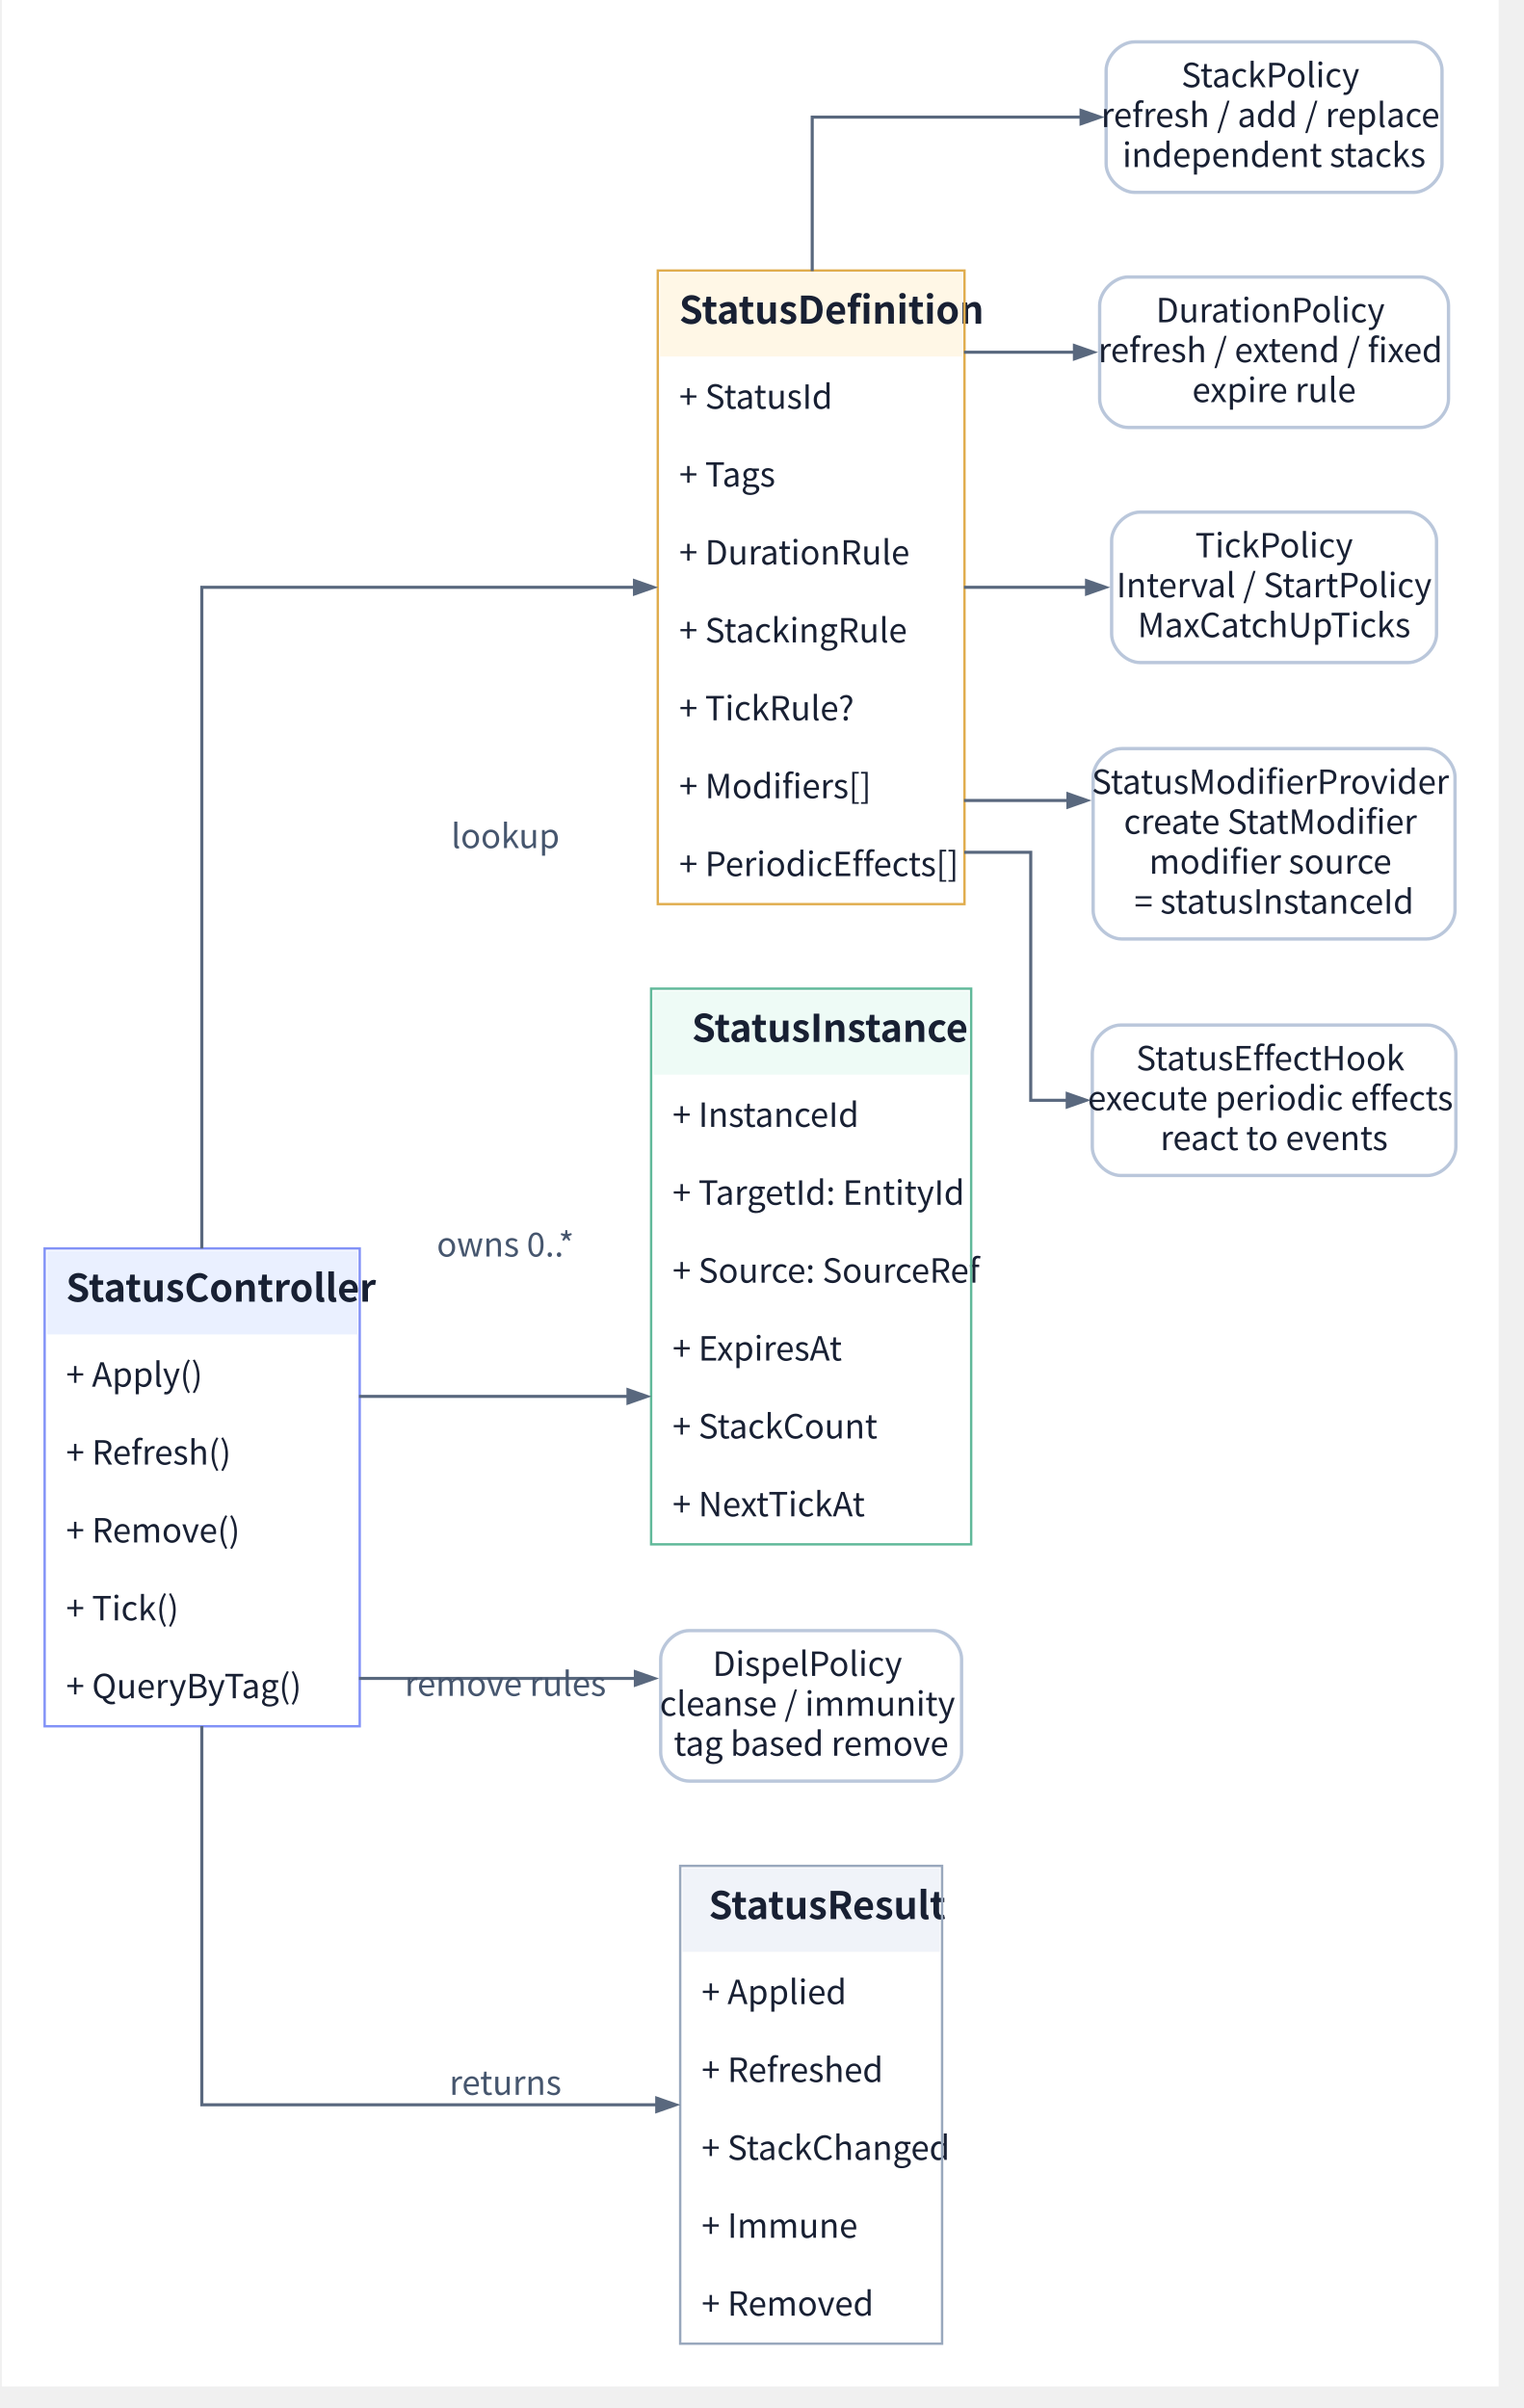
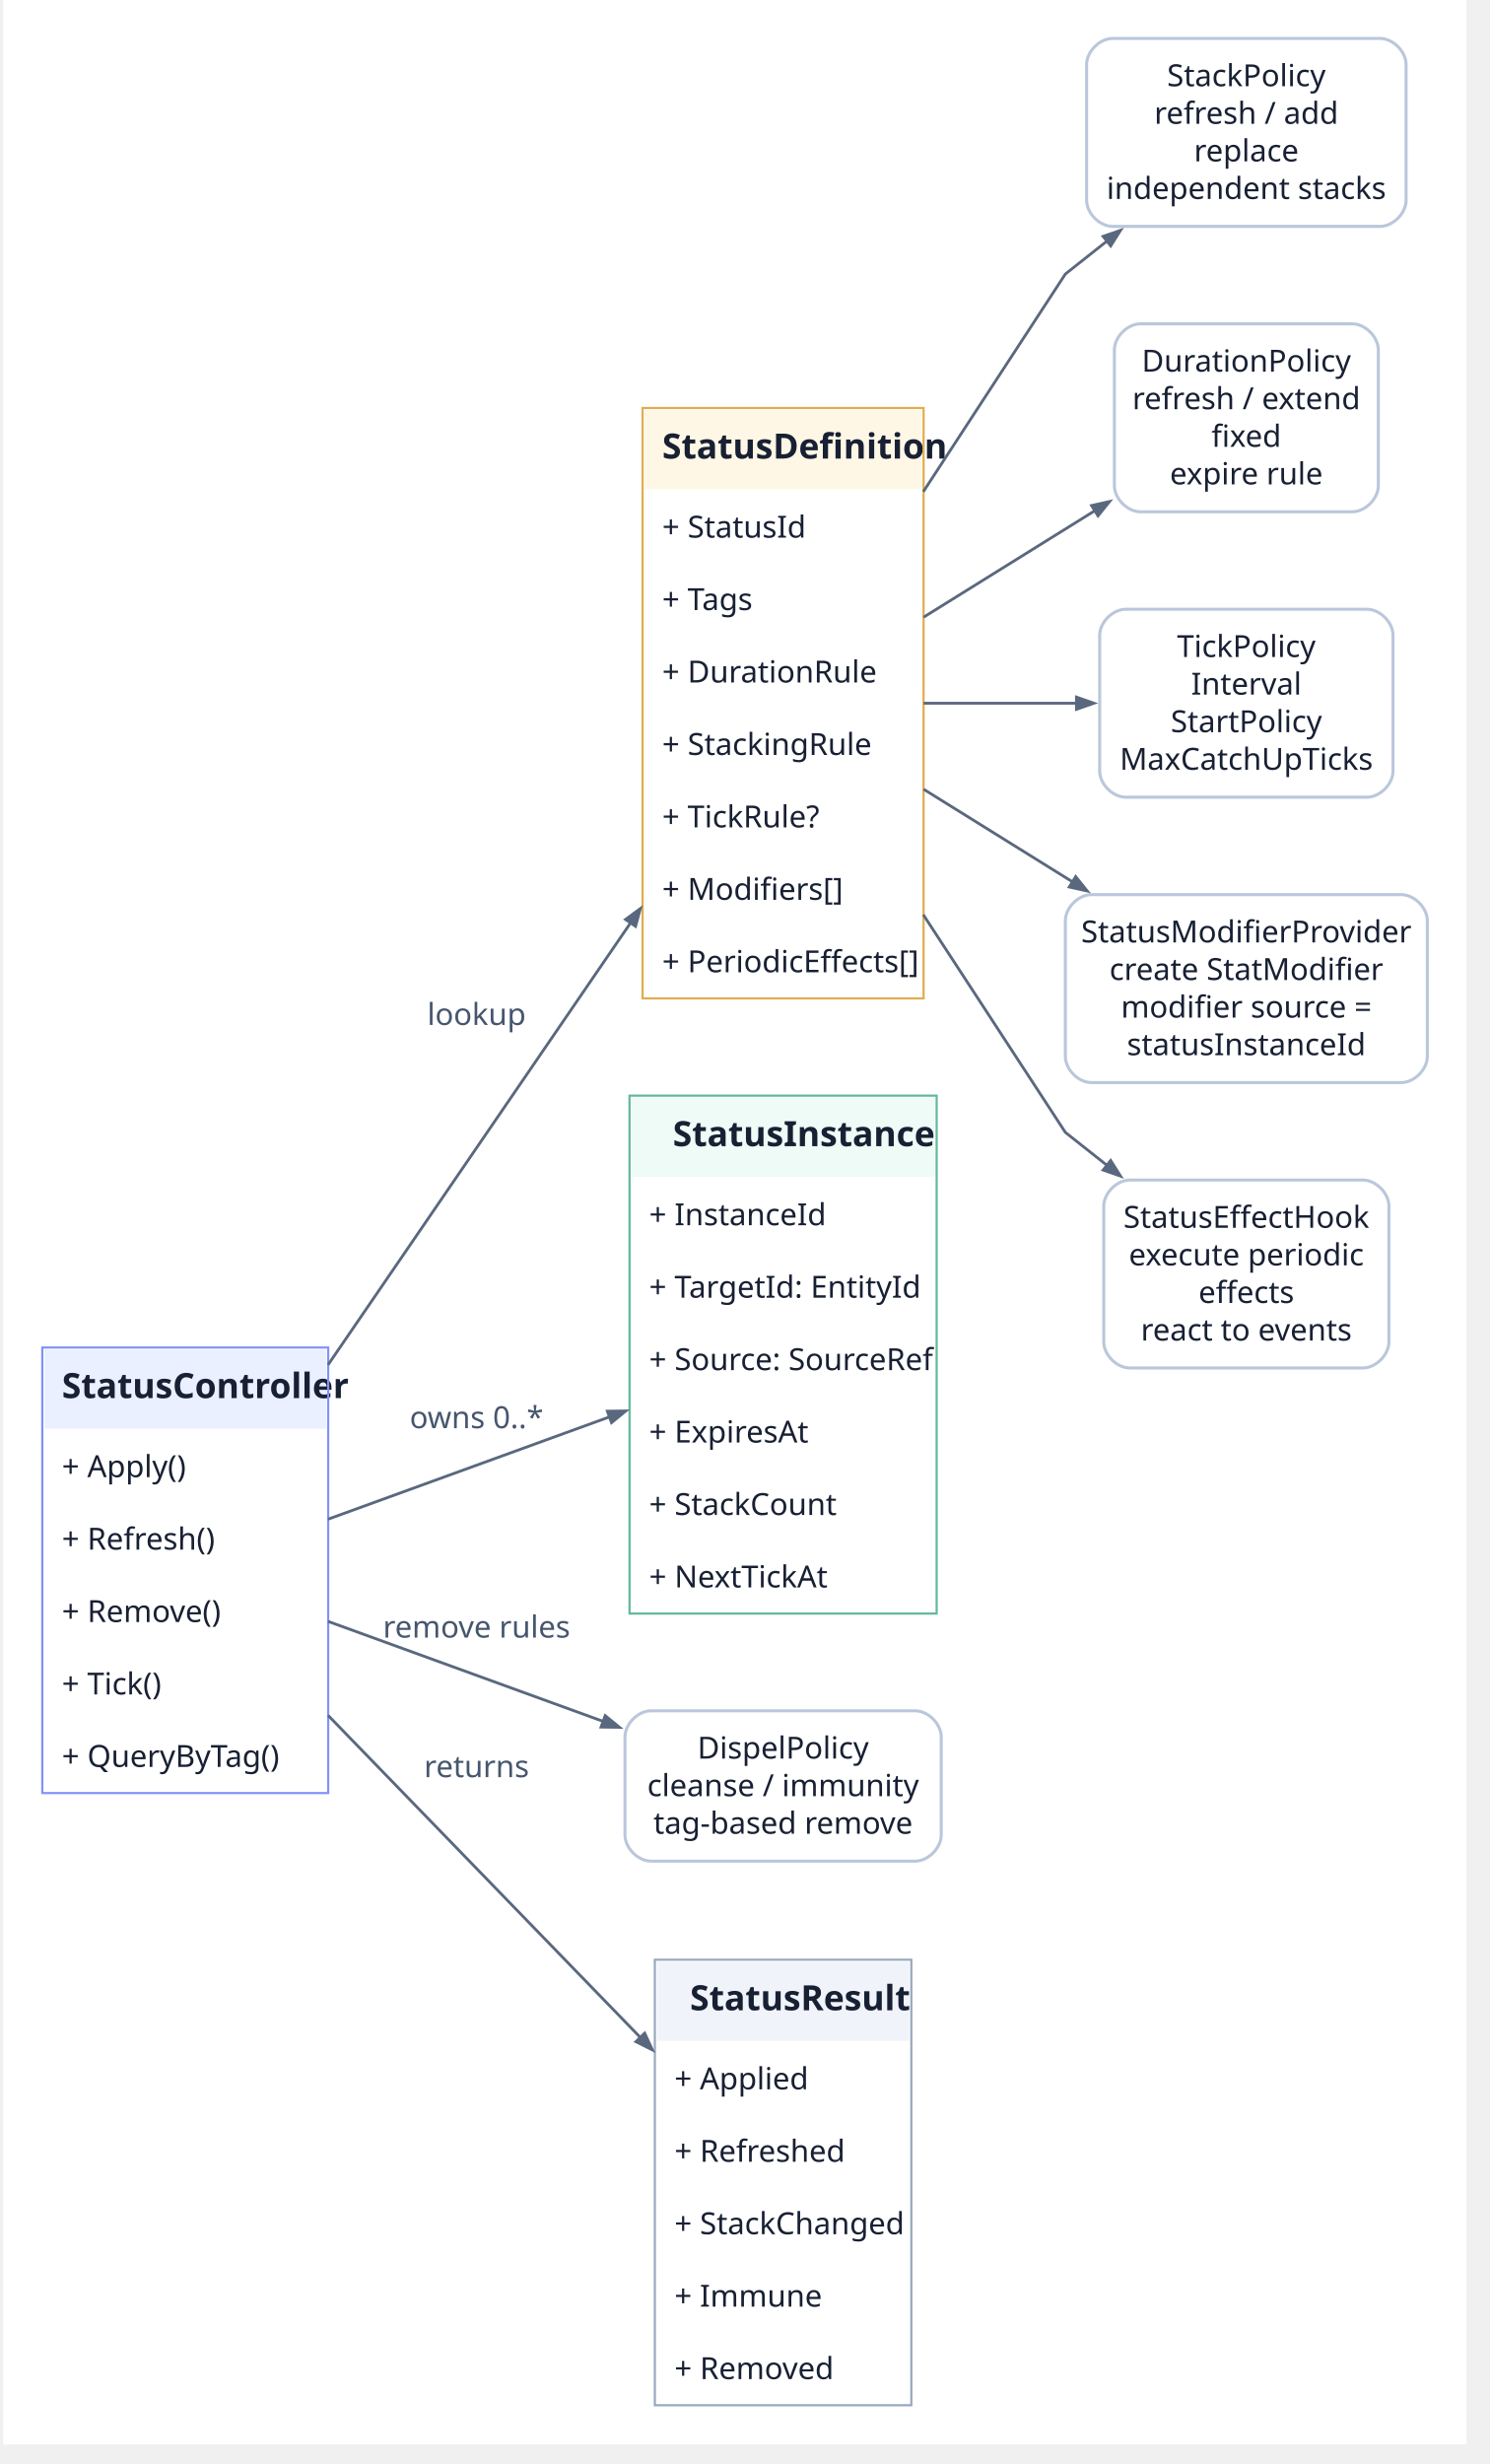
- <svg xmlns="http://www.w3.org/2000/svg" width="647pt" height="1023pt" viewBox="9.00 9.00 639.00 1014.00">
-   <g id="graph0" class="graph" transform="scale(1 1) rotate(0) translate(26.64 995.92)">
-     <polygon fill="#ffffff" stroke="none" points="-18,18 -18,-987.28 612.18,-987.28 612.18,18 -18,18" />
+ <svg xmlns="http://www.w3.org/2000/svg" width="919pt" height="1520pt" viewBox="12.00 12.00 907.00 1508.00">
+   <g id="graph0" class="graph" transform="scale(1.33333 1.33333) rotate(0) translate(26.64 1113.03)">
+     <polygon fill="#ffffff" stroke="none" points="-18,18 -18,-1104.39 653.84,-1104.39 653.84,18 -18,18" />
    <g id="node1" class="node">
-       <path fill="#ffffff" stroke="none" stroke-width="1.4" d="M375.29,-873C375.29,-873 270.16,-873 270.16,-873 264.16,-873 258.16,-867 258.16,-861 258.16,-861 258.16,-618.2 258.16,-618.2 258.16,-612.2 264.16,-606.2 270.16,-606.2 270.16,-606.2 375.29,-606.2 375.29,-606.2 381.29,-606.2 387.29,-612.2 387.29,-618.2 387.29,-618.2 387.29,-861 387.29,-861 387.29,-867 381.29,-873 375.29,-873" />
-       <polygon fill="#fff7e6" stroke="none" points="259.16,-836.8 259.16,-872 386.29,-872 386.29,-836.8 259.16,-836.8" />
-       <text xml:space="preserve" text-anchor="start" x="267.16" y="-850.6" font-family="Noto Sans CJK KR" font-weight="bold" font-size="16.00" fill="#182033">StatusDefinition</text>
-       <text xml:space="preserve" text-anchor="start" x="267.16" y="-814.8" font-family="Noto Sans CJK KR" font-size="14.00" fill="#182033">+ StatusId</text>
-       <text xml:space="preserve" text-anchor="start" x="267.16" y="-782" font-family="Noto Sans CJK KR" font-size="14.00" fill="#182033">+ Tags</text>
-       <text xml:space="preserve" text-anchor="start" x="267.16" y="-749.2" font-family="Noto Sans CJK KR" font-size="14.00" fill="#182033">+ DurationRule</text>
-       <text xml:space="preserve" text-anchor="start" x="267.16" y="-716.4" font-family="Noto Sans CJK KR" font-size="14.00" fill="#182033">+ StackingRule</text>
-       <text xml:space="preserve" text-anchor="start" x="267.16" y="-683.6" font-family="Noto Sans CJK KR" font-size="14.00" fill="#182033">+ TickRule?</text>
-       <text xml:space="preserve" text-anchor="start" x="267.16" y="-650.8" font-family="Noto Sans CJK KR" font-size="14.00" fill="#182033">+ Modifiers[]</text>
-       <text xml:space="preserve" text-anchor="start" x="267.16" y="-618" font-family="Noto Sans CJK KR" font-size="14.00" fill="#182033">+ PeriodicEffects[]</text>
-       <polygon fill="none" stroke="#e0ad4e" points="258.16,-606.2 258.16,-873 387.29,-873 387.29,-606.2 258.16,-606.2" />
+       <path fill="#ffffff" stroke="none" stroke-width="1.4" d="M392.58,-916.75C392.58,-916.75 287.58,-916.75 287.58,-916.75 281.58,-916.75 275.58,-910.75 275.58,-904.75 275.58,-904.75 275.58,-657.75 275.58,-657.75 275.58,-651.75 281.58,-645.75 287.58,-645.75 287.58,-645.75 392.58,-645.75 392.58,-645.75 398.58,-645.75 404.58,-651.75 404.58,-657.75 404.58,-657.75 404.58,-904.75 404.58,-904.75 404.58,-910.75 398.58,-916.75 392.58,-916.75" />
+       <polygon fill="#fff7e6" stroke="none" points="276.58,-879.5 276.58,-915.75 403.58,-915.75 403.58,-879.5 276.58,-879.5" />
+       <text xml:space="preserve" text-anchor="start" x="284.58" y="-893.55" font-family="Noto Sans KR" font-weight="bold" font-size="16.00" fill="#182033">StatusDefinition</text>
+       <text xml:space="preserve" text-anchor="start" x="284.58" y="-857.25" font-family="Noto Sans KR" font-size="14.00" fill="#182033">+ StatusId</text>
+       <text xml:space="preserve" text-anchor="start" x="284.58" y="-824" font-family="Noto Sans KR" font-size="14.00" fill="#182033">+ Tags</text>
+       <text xml:space="preserve" text-anchor="start" x="284.58" y="-790.75" font-family="Noto Sans KR" font-size="14.00" fill="#182033">+ DurationRule</text>
+       <text xml:space="preserve" text-anchor="start" x="284.58" y="-757.5" font-family="Noto Sans KR" font-size="14.00" fill="#182033">+ StackingRule</text>
+       <text xml:space="preserve" text-anchor="start" x="284.58" y="-724.25" font-family="Noto Sans KR" font-size="14.00" fill="#182033">+ TickRule?</text>
+       <text xml:space="preserve" text-anchor="start" x="284.58" y="-691" font-family="Noto Sans KR" font-size="14.00" fill="#182033">+ Modifiers[]</text>
+       <text xml:space="preserve" text-anchor="start" x="284.58" y="-657.75" font-family="Noto Sans KR" font-size="14.00" fill="#182033">+ PeriodicEffects[]</text>
+       <polygon fill="none" stroke="#e0ad4e" points="275.58,-645.75 275.58,-916.75 404.58,-916.75 404.58,-645.75 275.58,-645.75" />
    </g>
    <g id="node4" class="node">
-       <path fill="#ffffff" stroke="#bac7db" stroke-width="1.4" d="M576.35,-969.28C576.35,-969.28 458.93,-969.28 458.93,-969.28 452.93,-969.28 446.93,-963.28 446.93,-957.28 446.93,-957.28 446.93,-917.92 446.93,-917.92 446.93,-911.92 452.93,-905.92 458.93,-905.92 458.93,-905.92 576.35,-905.92 576.35,-905.92 582.35,-905.92 588.35,-911.92 588.35,-917.92 588.35,-917.92 588.35,-957.28 588.35,-957.28 588.35,-963.28 582.35,-969.28 576.35,-969.28" />
-       <text xml:space="preserve" text-anchor="middle" x="517.64" y="-950.2" font-family="Noto Sans CJK KR" font-size="14.00" fill="#182033">StackPolicy- </text>
-       <text xml:space="preserve" text-anchor="middle" x="517.64" y="-933.4" font-family="Noto Sans CJK KR" font-size="14.00" fill="#182033">refresh / add / replace- </text>
-       <text xml:space="preserve" text-anchor="middle" x="517.64" y="-916.6" font-family="Noto Sans CJK KR" font-size="14.00" fill="#182033">independent stacks</text>
+       <path fill="#ffffff" stroke="#bac7db" stroke-width="1.4" d="M614.09,-1086.39C614.09,-1086.39 491.42,-1086.39 491.42,-1086.39 485.42,-1086.39 479.42,-1080.39 479.42,-1074.39 479.42,-1074.39 479.42,-1012.11 479.42,-1012.11 479.42,-1006.11 485.42,-1000.11 491.42,-1000.11 491.42,-1000.11 614.09,-1000.11 614.09,-1000.11 620.09,-1000.11 626.09,-1006.11 626.09,-1012.11 626.09,-1012.11 626.09,-1074.39 626.09,-1074.39 626.09,-1080.39 620.09,-1086.39 614.09,-1086.39" />
+       <text xml:space="preserve" text-anchor="middle" x="552.75" y="-1064.45" font-family="Noto Sans KR" font-size="14.00" fill="#182033">StackPolicy</text>
+       <text xml:space="preserve" text-anchor="middle" x="552.75" y="-1047.2" font-family="Noto Sans KR" font-size="14.00" fill="#182033">refresh / add</text>
+       <text xml:space="preserve" text-anchor="middle" x="552.75" y="-1029.95" font-family="Noto Sans KR" font-size="14.00" fill="#182033">replace</text>
+       <text xml:space="preserve" text-anchor="middle" x="552.75" y="-1012.7" font-family="Noto Sans KR" font-size="14.00" fill="#182033">independent stacks</text>
    </g>
    <g id="edge1" class="edge">
-       <path fill="none" stroke="#59687e" stroke-width="1.3" d="M323.18,-872.77C323.18,-908.58 323.18,-937.6 323.18,-937.6 323.18,-937.6 436.37,-937.6 436.37,-937.6" />
-       <polygon fill="#59687e" stroke="#59687e" stroke-width="1.3" points="436.37,-940.4 444.37,-937.6 436.37,-934.8 436.37,-940.4" />
+       <path fill="none" stroke="#59687e" stroke-width="1.3" d="M404.44,-878.31C436.89,-928.03 469.67,-978.25 469.67,-978.25 469.67,-978.25 477.76,-984.66 488.87,-993.45" />
+       <polygon fill="#59687e" stroke="#59687e" stroke-width="1.3" points="487,-995.54 495.01,-998.31 490.47,-991.15 487,-995.54" />
    </g>
    <g id="node5" class="node">
-       <path fill="#ffffff" stroke="#bac7db" stroke-width="1.4" d="M579.08,-870.28C579.08,-870.28 456.2,-870.28 456.2,-870.28 450.2,-870.28 444.2,-864.28 444.2,-858.28 444.2,-858.28 444.2,-818.92 444.2,-818.92 444.2,-812.92 450.2,-806.92 456.2,-806.92 456.2,-806.92 579.08,-806.92 579.08,-806.92 585.08,-806.92 591.08,-812.92 591.08,-818.92 591.08,-818.92 591.08,-858.28 591.08,-858.28 591.08,-864.28 585.08,-870.28 579.08,-870.28" />
-       <text xml:space="preserve" text-anchor="middle" x="517.64" y="-851.2" font-family="Noto Sans CJK KR" font-size="14.00" fill="#182033">DurationPolicy- </text>
-       <text xml:space="preserve" text-anchor="middle" x="517.64" y="-834.4" font-family="Noto Sans CJK KR" font-size="14.00" fill="#182033">refresh / extend / fixed- </text>
-       <text xml:space="preserve" text-anchor="middle" x="517.64" y="-817.6" font-family="Noto Sans CJK KR" font-size="14.00" fill="#182033">expire rule</text>
+       <path fill="#ffffff" stroke="#bac7db" stroke-width="1.4" d="M601.34,-955.39C601.34,-955.39 504.17,-955.39 504.17,-955.39 498.17,-955.39 492.17,-949.39 492.17,-943.39 492.17,-943.39 492.17,-881.11 492.17,-881.11 492.17,-875.11 498.17,-869.11 504.17,-869.11 504.17,-869.11 601.34,-869.11 601.34,-869.11 607.34,-869.11 613.34,-875.11 613.34,-881.11 613.34,-881.11 613.34,-943.39 613.34,-943.39 613.34,-949.39 607.34,-955.39 601.34,-955.39" />
+       <text xml:space="preserve" text-anchor="middle" x="552.75" y="-933.45" font-family="Noto Sans KR" font-size="14.00" fill="#182033">DurationPolicy</text>
+       <text xml:space="preserve" text-anchor="middle" x="552.75" y="-916.2" font-family="Noto Sans KR" font-size="14.00" fill="#182033">refresh / extend</text>
+       <text xml:space="preserve" text-anchor="middle" x="552.75" y="-898.95" font-family="Noto Sans KR" font-size="14.00" fill="#182033">fixed</text>
+       <text xml:space="preserve" text-anchor="middle" x="552.75" y="-881.7" font-family="Noto Sans KR" font-size="14.00" fill="#182033">expire rule</text>
    </g>
    <g id="edge2" class="edge">
-       <path fill="none" stroke="#59687e" stroke-width="1.3" d="M387.09,-838.6C387.09,-838.6 433.58,-838.6 433.58,-838.6" />
-       <polygon fill="#59687e" stroke="#59687e" stroke-width="1.3" points="433.58,-841.4 441.58,-838.6 433.58,-835.8 433.58,-841.4" />
+       <path fill="none" stroke="#59687e" stroke-width="1.3" d="M404.58,-820.73C429.4,-836.16 457.91,-853.9 483.2,-869.62" />
+       <polygon fill="#59687e" stroke="#59687e" stroke-width="1.3" points="481.7,-871.98 489.97,-873.83 484.65,-867.23 481.7,-871.98" />
    </g>
    <g id="node6" class="node">
-       <path fill="#ffffff" stroke="#bac7db" stroke-width="1.4" d="M574.04,-771.28C574.04,-771.28 461.24,-771.28 461.24,-771.28 455.24,-771.28 449.24,-765.28 449.24,-759.28 449.24,-759.28 449.24,-719.92 449.24,-719.92 449.24,-713.92 455.24,-707.92 461.24,-707.92 461.24,-707.92 574.04,-707.92 574.04,-707.92 580.04,-707.92 586.04,-713.92 586.04,-719.92 586.04,-719.92 586.04,-759.28 586.04,-759.28 586.04,-765.28 580.04,-771.28 574.04,-771.28" />
-       <text xml:space="preserve" text-anchor="middle" x="517.64" y="-752.2" font-family="Noto Sans CJK KR" font-size="14.00" fill="#182033">TickPolicy</text>
-       <text xml:space="preserve" text-anchor="middle" x="517.64" y="-735.4" font-family="Noto Sans CJK KR" font-size="14.00" fill="#182033">Interval / StartPolicy</text>
-       <text xml:space="preserve" text-anchor="middle" x="517.64" y="-718.6" font-family="Noto Sans CJK KR" font-size="14.00" fill="#182033">MaxCatchUpTicks</text>
+       <path fill="#ffffff" stroke="#bac7db" stroke-width="1.4" d="M608.09,-824.39C608.09,-824.39 497.42,-824.39 497.42,-824.39 491.42,-824.39 485.42,-818.39 485.42,-812.39 485.42,-812.39 485.42,-750.11 485.42,-750.11 485.42,-744.11 491.42,-738.11 497.42,-738.11 497.42,-738.11 608.09,-738.11 608.09,-738.11 614.09,-738.11 620.09,-744.11 620.09,-750.11 620.09,-750.11 620.09,-812.39 620.09,-812.39 620.09,-818.39 614.09,-824.39 608.09,-824.39" />
+       <text xml:space="preserve" text-anchor="middle" x="552.75" y="-802.45" font-family="Noto Sans KR" font-size="14.00" fill="#182033">TickPolicy</text>
+       <text xml:space="preserve" text-anchor="middle" x="552.75" y="-785.2" font-family="Noto Sans KR" font-size="14.00" fill="#182033">Interval</text>
+       <text xml:space="preserve" text-anchor="middle" x="552.75" y="-767.95" font-family="Noto Sans KR" font-size="14.00" fill="#182033">StartPolicy</text>
+       <text xml:space="preserve" text-anchor="middle" x="552.75" y="-750.7" font-family="Noto Sans KR" font-size="14.00" fill="#182033">MaxCatchUpTicks</text>
    </g>
    <g id="edge3" class="edge">
-       <path fill="none" stroke="#59687e" stroke-width="1.3" d="M387.09,-739.6C387.09,-739.6 438.68,-739.6 438.68,-739.6" />
-       <polygon fill="#59687e" stroke="#59687e" stroke-width="1.3" points="438.68,-742.4 446.68,-739.6 438.68,-736.8 438.68,-742.4" />
+       <path fill="none" stroke="#59687e" stroke-width="1.3" d="M404.58,-781.25C426.73,-781.25 451.84,-781.25 474.96,-781.25" />
+       <polygon fill="#59687e" stroke="#59687e" stroke-width="1.3" points="474.77,-784.05 482.77,-781.25 474.77,-778.45 474.77,-784.05" />
    </g>
    <g id="node7" class="node">
-       <path fill="#ffffff" stroke="#bac7db" stroke-width="1.4" d="M581.82,-671.68C581.82,-671.68 453.46,-671.68 453.46,-671.68 447.46,-671.68 441.46,-665.68 441.46,-659.68 441.46,-659.68 441.46,-603.52 441.46,-603.52 441.46,-597.52 447.46,-591.52 453.46,-591.52 453.46,-591.52 581.82,-591.52 581.82,-591.52 587.82,-591.52 593.82,-597.52 593.82,-603.52 593.82,-603.52 593.82,-659.68 593.82,-659.68 593.82,-665.68 587.82,-671.68 581.82,-671.68" />
-       <text xml:space="preserve" text-anchor="middle" x="517.64" y="-652.6" font-family="Noto Sans CJK KR" font-size="14.00" fill="#182033">StatusModifierProvider- </text>
-       <text xml:space="preserve" text-anchor="middle" x="517.64" y="-635.8" font-family="Noto Sans CJK KR" font-size="14.00" fill="#182033">create StatModifier- </text>
-       <text xml:space="preserve" text-anchor="middle" x="517.64" y="-619" font-family="Noto Sans CJK KR" font-size="14.00" fill="#182033">modifier source- </text>
-       <text xml:space="preserve" text-anchor="middle" x="517.64" y="-602.2" font-family="Noto Sans CJK KR" font-size="14.00" fill="#182033">= statusInstanceId</text>
+       <path fill="#ffffff" stroke="#bac7db" stroke-width="1.4" d="M623.84,-693.39C623.84,-693.39 481.67,-693.39 481.67,-693.39 475.67,-693.39 469.67,-687.39 469.67,-681.39 469.67,-681.39 469.67,-619.11 469.67,-619.11 469.67,-613.11 475.67,-607.11 481.67,-607.11 481.67,-607.11 623.84,-607.11 623.84,-607.11 629.84,-607.11 635.84,-613.11 635.84,-619.11 635.84,-619.11 635.84,-681.39 635.84,-681.39 635.84,-687.39 629.84,-693.39 623.84,-693.39" />
+       <text xml:space="preserve" text-anchor="middle" x="552.75" y="-671.45" font-family="Noto Sans KR" font-size="14.00" fill="#182033">StatusModifierProvider</text>
+       <text xml:space="preserve" text-anchor="middle" x="552.75" y="-654.2" font-family="Noto Sans KR" font-size="14.00" fill="#182033">create StatModifier</text>
+       <text xml:space="preserve" text-anchor="middle" x="552.75" y="-636.95" font-family="Noto Sans KR" font-size="14.00" fill="#182033">modifier source =</text>
+       <text xml:space="preserve" text-anchor="middle" x="552.75" y="-619.7" font-family="Noto Sans KR" font-size="14.00" fill="#182033">statusInstanceId</text>
    </g>
    <g id="edge4" class="edge">
-       <path fill="none" stroke="#59687e" stroke-width="1.3" d="M387.09,-649.85C387.09,-649.85 430.84,-649.85 430.84,-649.85" />
-       <polygon fill="#59687e" stroke="#59687e" stroke-width="1.3" points="430.84,-652.65 438.84,-649.85 430.84,-647.05 430.84,-652.65" />
+       <path fill="none" stroke="#59687e" stroke-width="1.3" d="M404.58,-741.77C426.16,-728.35 450.54,-713.19 473.15,-699.13" />
+       <polygon fill="#59687e" stroke="#59687e" stroke-width="1.3" points="474.41,-701.64 479.73,-695.04 471.46,-696.88 474.41,-701.64" />
    </g>
    <g id="node8" class="node">
-       <path fill="#ffffff" stroke="#bac7db" stroke-width="1.4" d="M582.18,-555.28C582.18,-555.28 453.1,-555.28 453.1,-555.28 447.1,-555.28 441.1,-549.28 441.1,-543.28 441.1,-543.28 441.1,-503.92 441.1,-503.92 441.1,-497.92 447.1,-491.92 453.1,-491.92 453.1,-491.92 582.18,-491.92 582.18,-491.92 588.18,-491.92 594.18,-497.92 594.18,-503.92 594.18,-503.92 594.18,-543.28 594.18,-543.28 594.18,-549.28 588.18,-555.28 582.18,-555.28" />
-       <text xml:space="preserve" text-anchor="middle" x="517.64" y="-536.2" font-family="Noto Sans CJK KR" font-size="14.00" fill="#182033">StatusEffectHook- </text>
-       <text xml:space="preserve" text-anchor="middle" x="517.64" y="-519.4" font-family="Noto Sans CJK KR" font-size="14.00" fill="#182033">execute periodic effects- </text>
-       <text xml:space="preserve" text-anchor="middle" x="517.64" y="-502.6" font-family="Noto Sans CJK KR" font-size="14.00" fill="#182033">react to events</text>
+       <path fill="#ffffff" stroke="#bac7db" stroke-width="1.4" d="M606.21,-562.39C606.21,-562.39 499.29,-562.39 499.29,-562.39 493.29,-562.39 487.29,-556.39 487.29,-550.39 487.29,-550.39 487.29,-488.11 487.29,-488.11 487.29,-482.11 493.29,-476.11 499.29,-476.11 499.29,-476.11 606.21,-476.11 606.21,-476.11 612.21,-476.11 618.21,-482.11 618.21,-488.11 618.21,-488.11 618.21,-550.39 618.21,-550.39 618.21,-556.39 612.21,-562.39 606.21,-562.39" />
+       <text xml:space="preserve" text-anchor="middle" x="552.75" y="-540.45" font-family="Noto Sans KR" font-size="14.00" fill="#182033">StatusEffectHook</text>
+       <text xml:space="preserve" text-anchor="middle" x="552.75" y="-523.2" font-family="Noto Sans KR" font-size="14.00" fill="#182033">execute periodic</text>
+       <text xml:space="preserve" text-anchor="middle" x="552.75" y="-505.95" font-family="Noto Sans KR" font-size="14.00" fill="#182033">effects</text>
+       <text xml:space="preserve" text-anchor="middle" x="552.75" y="-488.7" font-family="Noto Sans KR" font-size="14.00" fill="#182033">react to events</text>
    </g>
    <g id="edge5" class="edge">
-       <path fill="none" stroke="#59687e" stroke-width="1.3" d="M387.19,-628.03C402.85,-628.03 415.18,-628.03 415.18,-628.03 415.18,-628.03 415.18,-523.6 415.18,-523.6 415.18,-523.6 430.54,-523.6 430.54,-523.6" />
-       <polygon fill="#59687e" stroke="#59687e" stroke-width="1.3" points="430.54,-526.4 438.54,-523.6 430.54,-520.8 430.54,-526.4" />
+       <path fill="none" stroke="#59687e" stroke-width="1.3" d="M404.44,-684.19C436.89,-634.47 469.67,-584.25 469.67,-584.25 469.67,-584.25 477.76,-577.84 488.87,-569.05" />
+       <polygon fill="#59687e" stroke="#59687e" stroke-width="1.3" points="490.47,-571.35 495.01,-564.19 487,-566.96 490.47,-571.35" />
    </g>
    <g id="node2" class="node">
-       <path fill="#ffffff" stroke="none" stroke-width="1.4" d="M378.1,-570.6C378.1,-570.6 267.35,-570.6 267.35,-570.6 261.35,-570.6 255.35,-564.6 255.35,-558.6 255.35,-558.6 255.35,-348.6 255.35,-348.6 255.35,-342.6 261.35,-336.6 267.35,-336.6 267.35,-336.6 378.1,-336.6 378.1,-336.6 384.1,-336.6 390.1,-342.6 390.1,-348.6 390.1,-348.6 390.1,-558.6 390.1,-558.6 390.1,-564.6 384.1,-570.6 378.1,-570.6" />
-       <polygon fill="#eefbf6" stroke="none" points="256.35,-534.4 256.35,-569.6 389.1,-569.6 389.1,-534.4 256.35,-534.4" />
-       <text xml:space="preserve" text-anchor="start" x="272.49" y="-548.2" font-family="Noto Sans CJK KR" font-weight="bold" font-size="16.00" fill="#182033">StatusInstance</text>
-       <text xml:space="preserve" text-anchor="start" x="264.35" y="-512.4" font-family="Noto Sans CJK KR" font-size="14.00" fill="#182033">+ InstanceId</text>
-       <text xml:space="preserve" text-anchor="start" x="264.35" y="-479.6" font-family="Noto Sans CJK KR" font-size="14.00" fill="#182033">+ TargetId: EntityId</text>
-       <text xml:space="preserve" text-anchor="start" x="264.35" y="-446.8" font-family="Noto Sans CJK KR" font-size="14.00" fill="#182033">+ Source: SourceRef</text>
-       <text xml:space="preserve" text-anchor="start" x="264.35" y="-414" font-family="Noto Sans CJK KR" font-size="14.00" fill="#182033">+ ExpiresAt</text>
-       <text xml:space="preserve" text-anchor="start" x="264.35" y="-381.2" font-family="Noto Sans CJK KR" font-size="14.00" fill="#182033">+ StackCount</text>
-       <text xml:space="preserve" text-anchor="start" x="264.35" y="-348.4" font-family="Noto Sans CJK KR" font-size="14.00" fill="#182033">+ NextTickAt</text>
-       <polygon fill="none" stroke="#61b99a" points="255.35,-336.6 255.35,-570.6 390.1,-570.6 390.1,-336.6 255.35,-336.6" />
+       <path fill="#ffffff" stroke="none" stroke-width="1.4" d="M398.58,-601.12C398.58,-601.12 281.58,-601.12 281.58,-601.12 275.58,-601.12 269.58,-595.12 269.58,-589.12 269.58,-589.12 269.58,-375.38 269.58,-375.38 269.58,-369.38 275.58,-363.38 281.58,-363.38 281.58,-363.38 398.58,-363.38 398.58,-363.38 404.58,-363.38 410.58,-369.38 410.58,-375.38 410.58,-375.38 410.58,-589.12 410.58,-589.12 410.58,-595.12 404.58,-601.12 398.58,-601.12" />
+       <polygon fill="#eefbf6" stroke="none" points="270.58,-563.88 270.58,-600.12 409.58,-600.12 409.58,-563.88 270.58,-563.88" />
+       <text xml:space="preserve" text-anchor="start" x="289.46" y="-577.92" font-family="Noto Sans KR" font-weight="bold" font-size="16.00" fill="#182033">StatusInstance</text>
+       <text xml:space="preserve" text-anchor="start" x="278.58" y="-541.62" font-family="Noto Sans KR" font-size="14.00" fill="#182033">+ InstanceId</text>
+       <text xml:space="preserve" text-anchor="start" x="278.58" y="-508.38" font-family="Noto Sans KR" font-size="14.00" fill="#182033">+ TargetId: EntityId</text>
+       <text xml:space="preserve" text-anchor="start" x="278.58" y="-475.12" font-family="Noto Sans KR" font-size="14.00" fill="#182033">+ Source: SourceRef</text>
+       <text xml:space="preserve" text-anchor="start" x="278.58" y="-441.88" font-family="Noto Sans KR" font-size="14.00" fill="#182033">+ ExpiresAt</text>
+       <text xml:space="preserve" text-anchor="start" x="278.58" y="-408.62" font-family="Noto Sans KR" font-size="14.00" fill="#182033">+ StackCount</text>
+       <text xml:space="preserve" text-anchor="start" x="278.58" y="-375.38" font-family="Noto Sans KR" font-size="14.00" fill="#182033">+ NextTickAt</text>
+       <polygon fill="none" stroke="#61b99a" points="269.58,-363.38 269.58,-601.12 410.58,-601.12 410.58,-363.38 269.58,-363.38" />
    </g>
    <g id="node3" class="node">
-       <path fill="#ffffff" stroke="none" stroke-width="1.4" d="M120.66,-461.2C120.66,-461.2 12,-461.2 12,-461.2 6,-461.2 0,-455.2 0,-449.2 0,-449.2 0,-272 0,-272 0,-266 6,-260 12,-260 12,-260 120.66,-260 120.66,-260 126.66,-260 132.66,-266 132.66,-272 132.66,-272 132.66,-449.2 132.66,-449.2 132.66,-455.2 126.66,-461.2 120.66,-461.2" />
-       <polygon fill="#eaf0ff" stroke="none" points="1,-425 1,-460.2 131.66,-460.2 131.66,-425 1,-425" />
-       <text xml:space="preserve" text-anchor="start" x="9" y="-438.8" font-family="Noto Sans CJK KR" font-weight="bold" font-size="16.00" fill="#182033">StatusController</text>
-       <text xml:space="preserve" text-anchor="start" x="9" y="-403" font-family="Noto Sans CJK KR" font-size="14.00" fill="#182033">+ Apply()</text>
-       <text xml:space="preserve" text-anchor="start" x="9" y="-370.2" font-family="Noto Sans CJK KR" font-size="14.00" fill="#182033">+ Refresh()</text>
-       <text xml:space="preserve" text-anchor="start" x="9" y="-337.4" font-family="Noto Sans CJK KR" font-size="14.00" fill="#182033">+ Remove()</text>
-       <text xml:space="preserve" text-anchor="start" x="9" y="-304.6" font-family="Noto Sans CJK KR" font-size="14.00" fill="#182033">+ Tick()</text>
-       <text xml:space="preserve" text-anchor="start" x="9" y="-271.8" font-family="Noto Sans CJK KR" font-size="14.00" fill="#182033">+ QueryByTag()</text>
-       <polygon fill="none" stroke="#8292f7" points="0,-260 0,-461.2 132.66,-461.2 132.66,-260 0,-260" />
+       <path fill="#ffffff" stroke="none" stroke-width="1.4" d="M119.25,-485.5C119.25,-485.5 12,-485.5 12,-485.5 6,-485.5 0,-479.5 0,-473.5 0,-473.5 0,-293 0,-293 0,-287 6,-281 12,-281 12,-281 119.25,-281 119.25,-281 125.25,-281 131.25,-287 131.25,-293 131.25,-293 131.25,-473.5 131.25,-473.5 131.25,-479.5 125.25,-485.5 119.25,-485.5" />
+       <polygon fill="#eaf0ff" stroke="none" points="1,-448.25 1,-484.5 130.25,-484.5 130.25,-448.25 1,-448.25" />
+       <text xml:space="preserve" text-anchor="start" x="9" y="-462.3" font-family="Noto Sans KR" font-weight="bold" font-size="16.00" fill="#182033">StatusController</text>
+       <text xml:space="preserve" text-anchor="start" x="9" y="-426" font-family="Noto Sans KR" font-size="14.00" fill="#182033">+ Apply()</text>
+       <text xml:space="preserve" text-anchor="start" x="9" y="-392.75" font-family="Noto Sans KR" font-size="14.00" fill="#182033">+ Refresh()</text>
+       <text xml:space="preserve" text-anchor="start" x="9" y="-359.5" font-family="Noto Sans KR" font-size="14.00" fill="#182033">+ Remove()</text>
+       <text xml:space="preserve" text-anchor="start" x="9" y="-326.25" font-family="Noto Sans KR" font-size="14.00" fill="#182033">+ Tick()</text>
+       <text xml:space="preserve" text-anchor="start" x="9" y="-293" font-family="Noto Sans KR" font-size="14.00" fill="#182033">+ QueryByTag()</text>
+       <polygon fill="none" stroke="#8292f7" points="0,-281 0,-485.5 131.25,-485.5 131.25,-281 0,-281" />
    </g>
    <g id="edge6" class="edge">
-       <path fill="none" stroke="#59687e" stroke-width="1.3" d="M66.18,-461.17C66.18,-573.45 66.18,-739.6 66.18,-739.6 66.18,-739.6 248.35,-739.6 248.35,-739.6" />
-       <polygon fill="#59687e" stroke="#59687e" stroke-width="1.3" points="248.35,-742.4 256.35,-739.6 248.35,-736.8 248.35,-742.4" />
-       <text xml:space="preserve" text-anchor="middle" x="194" y="-629.8" font-family="Noto Sans CJK KR" font-size="14.00" fill="#46566e">lookup</text>
+       <path fill="none" stroke="#59687e" stroke-width="1.3" d="M131.19,-477.57C173.07,-538.74 227.58,-618.37 270.27,-680.73" />
+       <polygon fill="#59687e" stroke="#59687e" stroke-width="1.3" points="267.74,-681.99 274.57,-687.01 272.36,-678.83 267.74,-681.99" />
+       <text xml:space="preserve" text-anchor="middle" x="199.37" y="-633.55" font-family="Noto Sans KR" font-size="14.00" fill="#46566e">lookup</text>
    </g>
    <g id="edge7" class="edge">
-       <path fill="none" stroke="#59687e" stroke-width="1.3" d="M132.36,-398.9C132.36,-398.9 245.61,-398.9 245.61,-398.9" />
-       <polygon fill="#59687e" stroke="#59687e" stroke-width="1.3" points="245.61,-401.7 253.61,-398.9 245.61,-396.1 245.61,-401.7" />
-       <text xml:space="preserve" text-anchor="middle" x="194" y="-457.8" font-family="Noto Sans CJK KR" font-size="14.00" fill="#46566e">owns 0..*</text>
+       <path fill="none" stroke="#59687e" stroke-width="1.3" d="M131.19,-406.71C169.96,-420.8 219.56,-438.82 260.58,-453.73" />
+       <polygon fill="#59687e" stroke="#59687e" stroke-width="1.3" points="259.41,-456.28 267.89,-456.38 261.32,-451.02 259.41,-456.28" />
+       <text xml:space="preserve" text-anchor="middle" x="199.37" y="-448.48" font-family="Noto Sans KR" font-size="14.00" fill="#46566e">owns 0..*</text>
    </g>
    <g id="node9" class="node">
-       <path fill="#ffffff" stroke="#bac7db" stroke-width="1.4" d="M374.07,-300.28C374.07,-300.28 271.38,-300.28 271.38,-300.28 265.38,-300.28 259.38,-294.28 259.38,-288.28 259.38,-288.28 259.38,-248.92 259.38,-248.92 259.38,-242.92 265.38,-236.92 271.38,-236.92 271.38,-236.92 374.07,-236.92 374.07,-236.92 380.07,-236.92 386.07,-242.92 386.07,-248.92 386.07,-248.92 386.07,-288.28 386.07,-288.28 386.07,-294.28 380.07,-300.28 374.07,-300.28" />
-       <text xml:space="preserve" text-anchor="middle" x="322.73" y="-281.2" font-family="Noto Sans CJK KR" font-size="14.00" fill="#182033">DispelPolicy- </text>
-       <text xml:space="preserve" text-anchor="middle" x="322.73" y="-264.4" font-family="Noto Sans CJK KR" font-size="14.00" fill="#182033">cleanse / immunity- </text>
-       <text xml:space="preserve" text-anchor="middle" x="322.73" y="-247.6" font-family="Noto Sans CJK KR" font-size="14.00" fill="#182033">tag based remove</text>
+       <path fill="#ffffff" stroke="#bac7db" stroke-width="1.4" d="M400.67,-318.76C400.67,-318.76 279.5,-318.76 279.5,-318.76 273.5,-318.76 267.5,-312.76 267.5,-306.76 267.5,-306.76 267.5,-261.74 267.5,-261.74 267.5,-255.74 273.5,-249.74 279.5,-249.74 279.5,-249.74 400.67,-249.74 400.67,-249.74 406.67,-249.74 412.67,-255.74 412.67,-261.74 412.67,-261.74 412.67,-306.76 412.67,-306.76 412.67,-312.76 406.67,-318.76 400.67,-318.76" />
+       <text xml:space="preserve" text-anchor="middle" x="340.08" y="-296.82" font-family="Noto Sans KR" font-size="14.00" fill="#182033">DispelPolicy</text>
+       <text xml:space="preserve" text-anchor="middle" x="340.08" y="-279.57" font-family="Noto Sans KR" font-size="14.00" fill="#182033">cleanse / immunity</text>
+       <text xml:space="preserve" text-anchor="middle" x="340.08" y="-262.32" font-family="Noto Sans KR" font-size="14.00" fill="#182033">tag-based remove</text>
    </g>
    <g id="edge8" class="edge">
-       <path fill="none" stroke="#59687e" stroke-width="1.3" d="M132.36,-280.14C132.36,-280.14 248.72,-280.14 248.72,-280.14" />
-       <polygon fill="#59687e" stroke="#59687e" stroke-width="1.3" points="248.72,-282.94 256.72,-280.14 248.72,-277.34 248.72,-282.94" />
-       <text xml:space="preserve" text-anchor="middle" x="194" y="-272.8" font-family="Noto Sans CJK KR" font-size="14.00" fill="#46566e">remove rules</text>
+       <path fill="none" stroke="#59687e" stroke-width="1.3" d="M131.19,-359.79C169.01,-346.05 217.11,-328.57 257.53,-313.88" />
+       <polygon fill="#59687e" stroke="#59687e" stroke-width="1.3" points="258.41,-316.54 264.97,-311.18 256.5,-311.28 258.41,-316.54" />
+       <text xml:space="preserve" text-anchor="middle" x="199.37" y="-352.35" font-family="Noto Sans KR" font-size="14.00" fill="#46566e">remove rules</text>
    </g>
    <g id="node10" class="node">
-       <path fill="#ffffff" stroke="none" stroke-width="1.4" d="M365.86,-201.2C365.86,-201.2 279.59,-201.2 279.59,-201.2 273.59,-201.2 267.59,-195.2 267.59,-189.2 267.59,-189.2 267.59,-12 267.59,-12 267.59,-6 273.59,0 279.59,0 279.59,0 365.86,0 365.86,0 371.86,0 377.86,-6 377.86,-12 377.86,-12 377.86,-189.2 377.86,-189.2 377.86,-195.2 371.86,-201.2 365.86,-201.2" />
-       <polygon fill="#f0f3f9" stroke="none" points="268.59,-165 268.59,-200.2 376.86,-200.2 376.86,-165 268.59,-165" />
-       <text xml:space="preserve" text-anchor="start" x="279.61" y="-178.8" font-family="Noto Sans CJK KR" font-weight="bold" font-size="16.00" fill="#182033">StatusResult</text>
-       <text xml:space="preserve" text-anchor="start" x="276.59" y="-143" font-family="Noto Sans CJK KR" font-size="14.00" fill="#182033">+ Applied</text>
-       <text xml:space="preserve" text-anchor="start" x="276.59" y="-110.2" font-family="Noto Sans CJK KR" font-size="14.00" fill="#182033">+ Refreshed</text>
-       <text xml:space="preserve" text-anchor="start" x="276.59" y="-77.4" font-family="Noto Sans CJK KR" font-size="14.00" fill="#182033">+ StackChanged</text>
-       <text xml:space="preserve" text-anchor="start" x="276.59" y="-44.6" font-family="Noto Sans CJK KR" font-size="14.00" fill="#182033">+ Immune</text>
-       <text xml:space="preserve" text-anchor="start" x="276.59" y="-11.8" font-family="Noto Sans CJK KR" font-size="14.00" fill="#182033">+ Removed</text>
-       <polygon fill="none" stroke="#99a8bd" points="267.59,0 267.59,-201.2 377.86,-201.2 377.86,0 267.59,0" />
+       <path fill="#ffffff" stroke="none" stroke-width="1.4" d="M386.96,-204.5C386.96,-204.5 293.21,-204.5 293.21,-204.5 287.21,-204.5 281.21,-198.5 281.21,-192.5 281.21,-192.5 281.21,-12 281.21,-12 281.21,-6 287.21,0 293.21,0 293.21,0 386.96,0 386.96,0 392.96,0 398.96,-6 398.96,-12 398.96,-12 398.96,-192.5 398.96,-192.5 398.96,-198.5 392.96,-204.5 386.96,-204.5" />
+       <polygon fill="#f0f3f9" stroke="none" points="282.21,-167.25 282.21,-203.5 397.96,-203.5 397.96,-167.25 282.21,-167.25" />
+       <text xml:space="preserve" text-anchor="start" x="297.33" y="-181.3" font-family="Noto Sans KR" font-weight="bold" font-size="16.00" fill="#182033">StatusResult</text>
+       <text xml:space="preserve" text-anchor="start" x="290.21" y="-145" font-family="Noto Sans KR" font-size="14.00" fill="#182033">+ Applied</text>
+       <text xml:space="preserve" text-anchor="start" x="290.21" y="-111.75" font-family="Noto Sans KR" font-size="14.00" fill="#182033">+ Refreshed</text>
+       <text xml:space="preserve" text-anchor="start" x="290.21" y="-78.5" font-family="Noto Sans KR" font-size="14.00" fill="#182033">+ StackChanged</text>
+       <text xml:space="preserve" text-anchor="start" x="290.21" y="-45.25" font-family="Noto Sans KR" font-size="14.00" fill="#182033">+ Immune</text>
+       <text xml:space="preserve" text-anchor="start" x="290.21" y="-12" font-family="Noto Sans KR" font-size="14.00" fill="#182033">+ Removed</text>
+       <polygon fill="none" stroke="#99a8bd" points="281.21,0 281.21,-204.5 398.96,-204.5 398.96,0 281.21,0" />
    </g>
    <g id="edge9" class="edge">
-       <path fill="none" stroke="#59687e" stroke-width="1.3" d="M66.18,-260.08C66.18,-186.91 66.18,-100.6 66.18,-100.6 66.18,-100.6 257.72,-100.6 257.72,-100.6" />
-       <polygon fill="#59687e" stroke="#59687e" stroke-width="1.3" points="257.72,-103.4 265.72,-100.6 257.72,-97.8 257.72,-103.4" />
-       <text xml:space="preserve" text-anchor="middle" x="194" y="-104.8" font-family="Noto Sans CJK KR" font-size="14.00" fill="#46566e">returns</text>
+       <path fill="none" stroke="#59687e" stroke-width="1.3" d="M131.19,-316.66C174.51,-271.98 231.34,-213.37 274.64,-168.72" />
+       <polygon fill="#59687e" stroke="#59687e" stroke-width="1.3" points="276.54,-170.78 280.09,-163.09 272.52,-166.88 276.54,-170.78" />
+       <text xml:space="preserve" text-anchor="middle" x="199.37" y="-288.29" font-family="Noto Sans KR" font-size="14.00" fill="#46566e">returns</text>
    </g>
  </g>
</svg>
